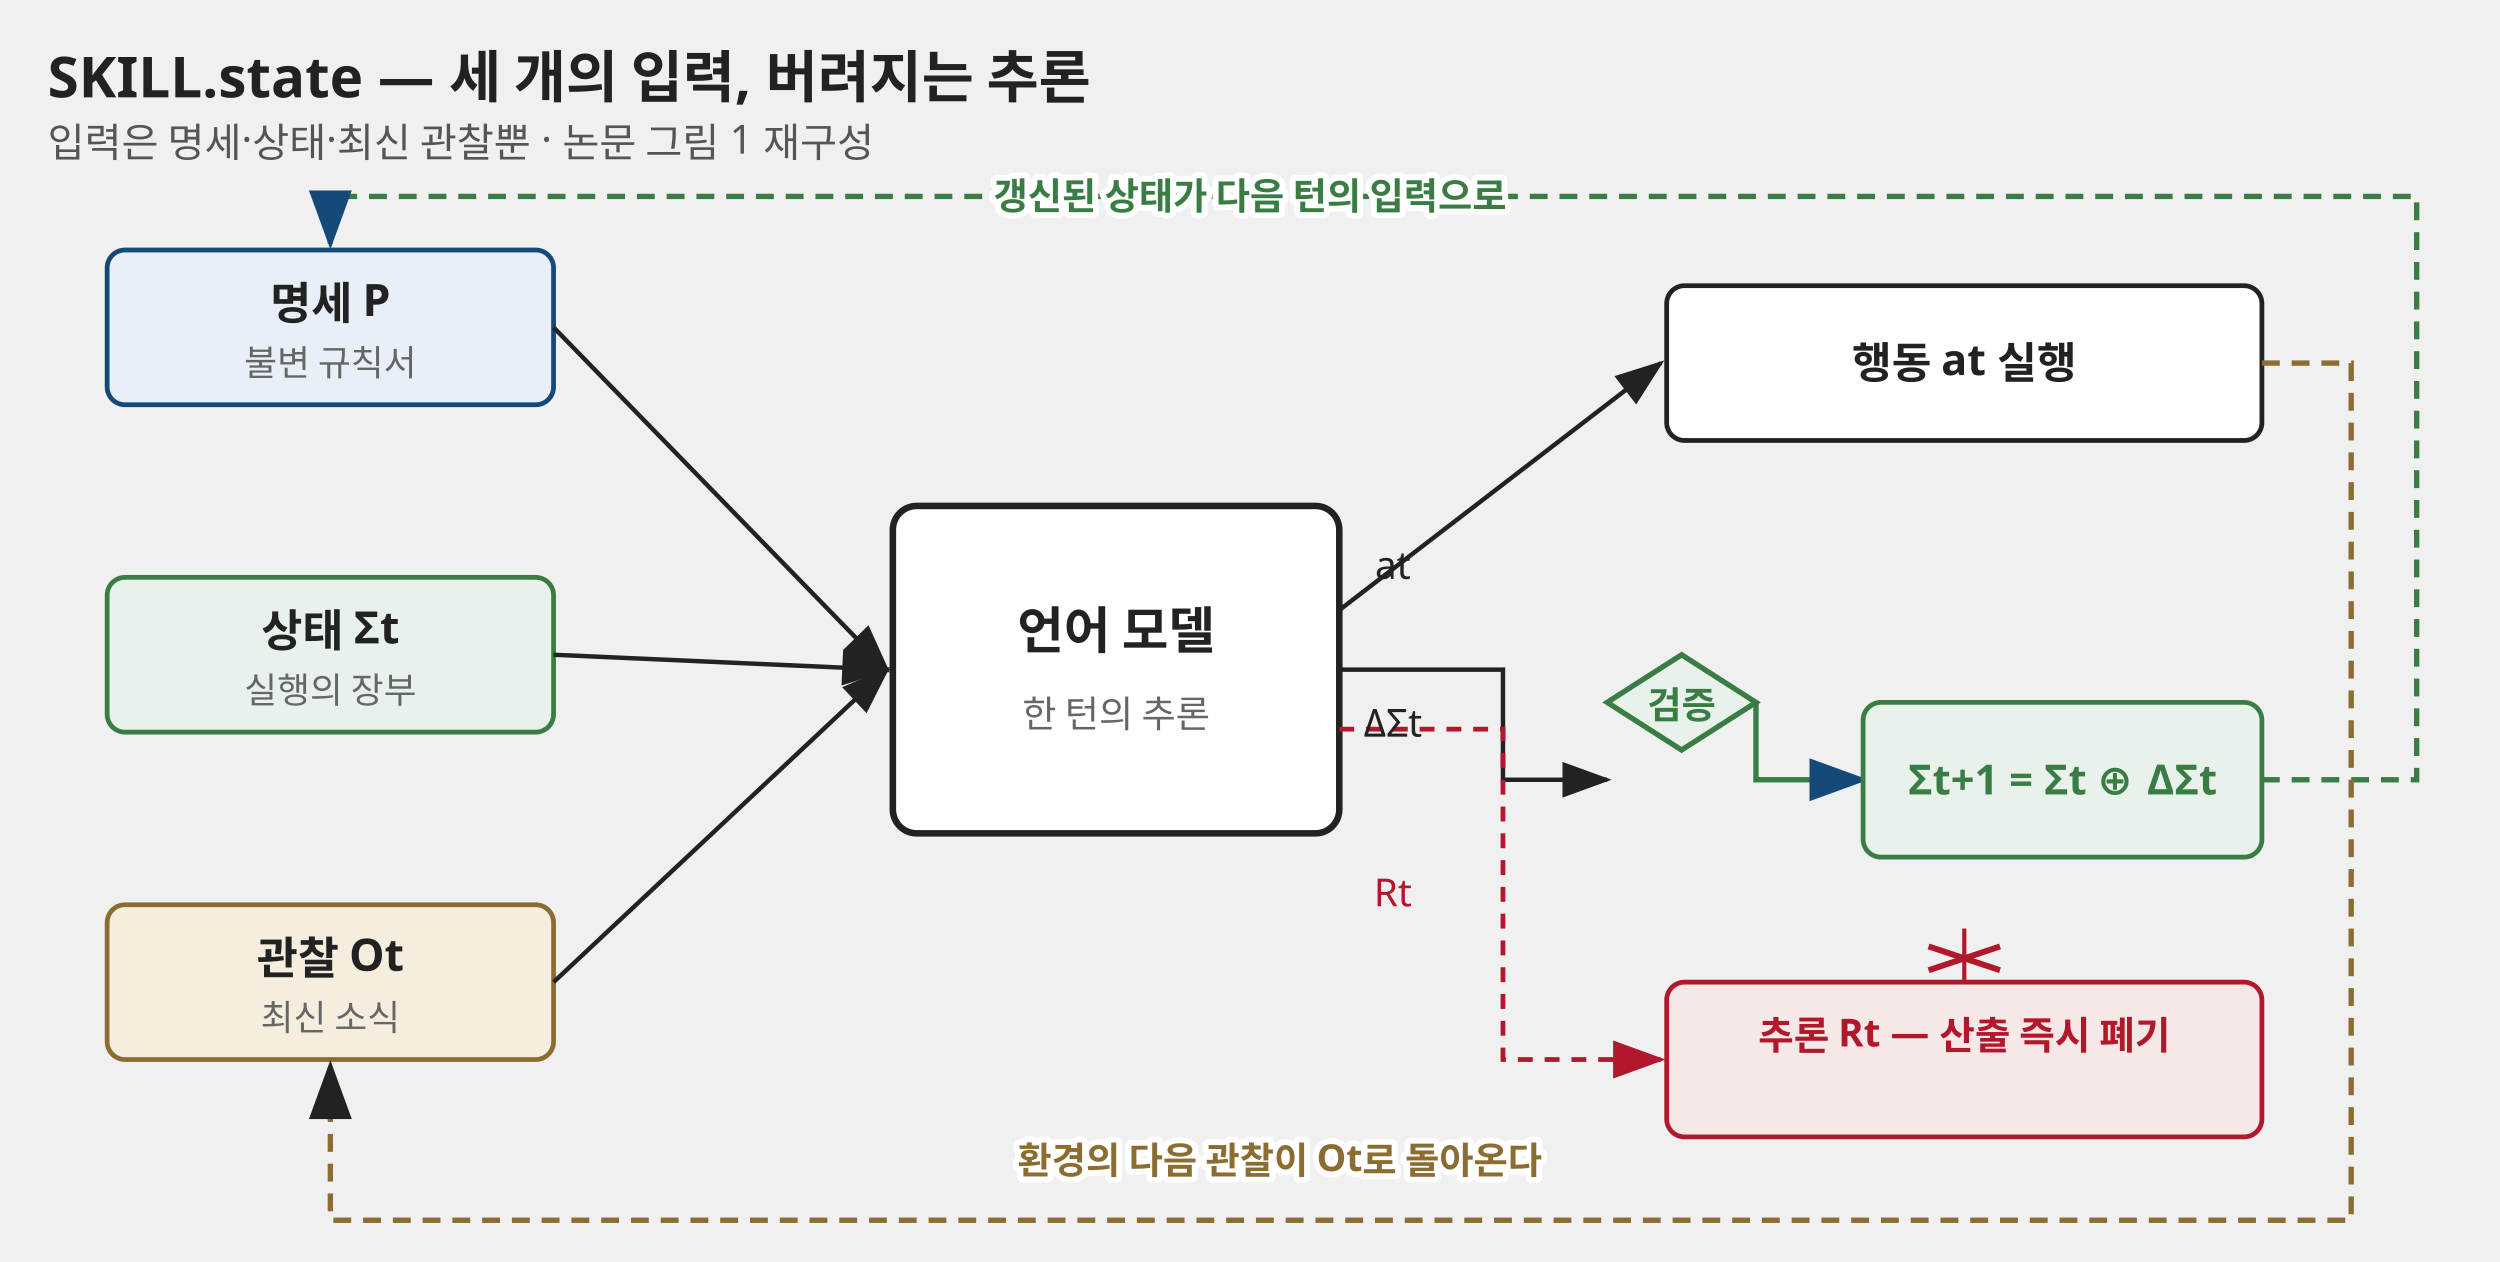
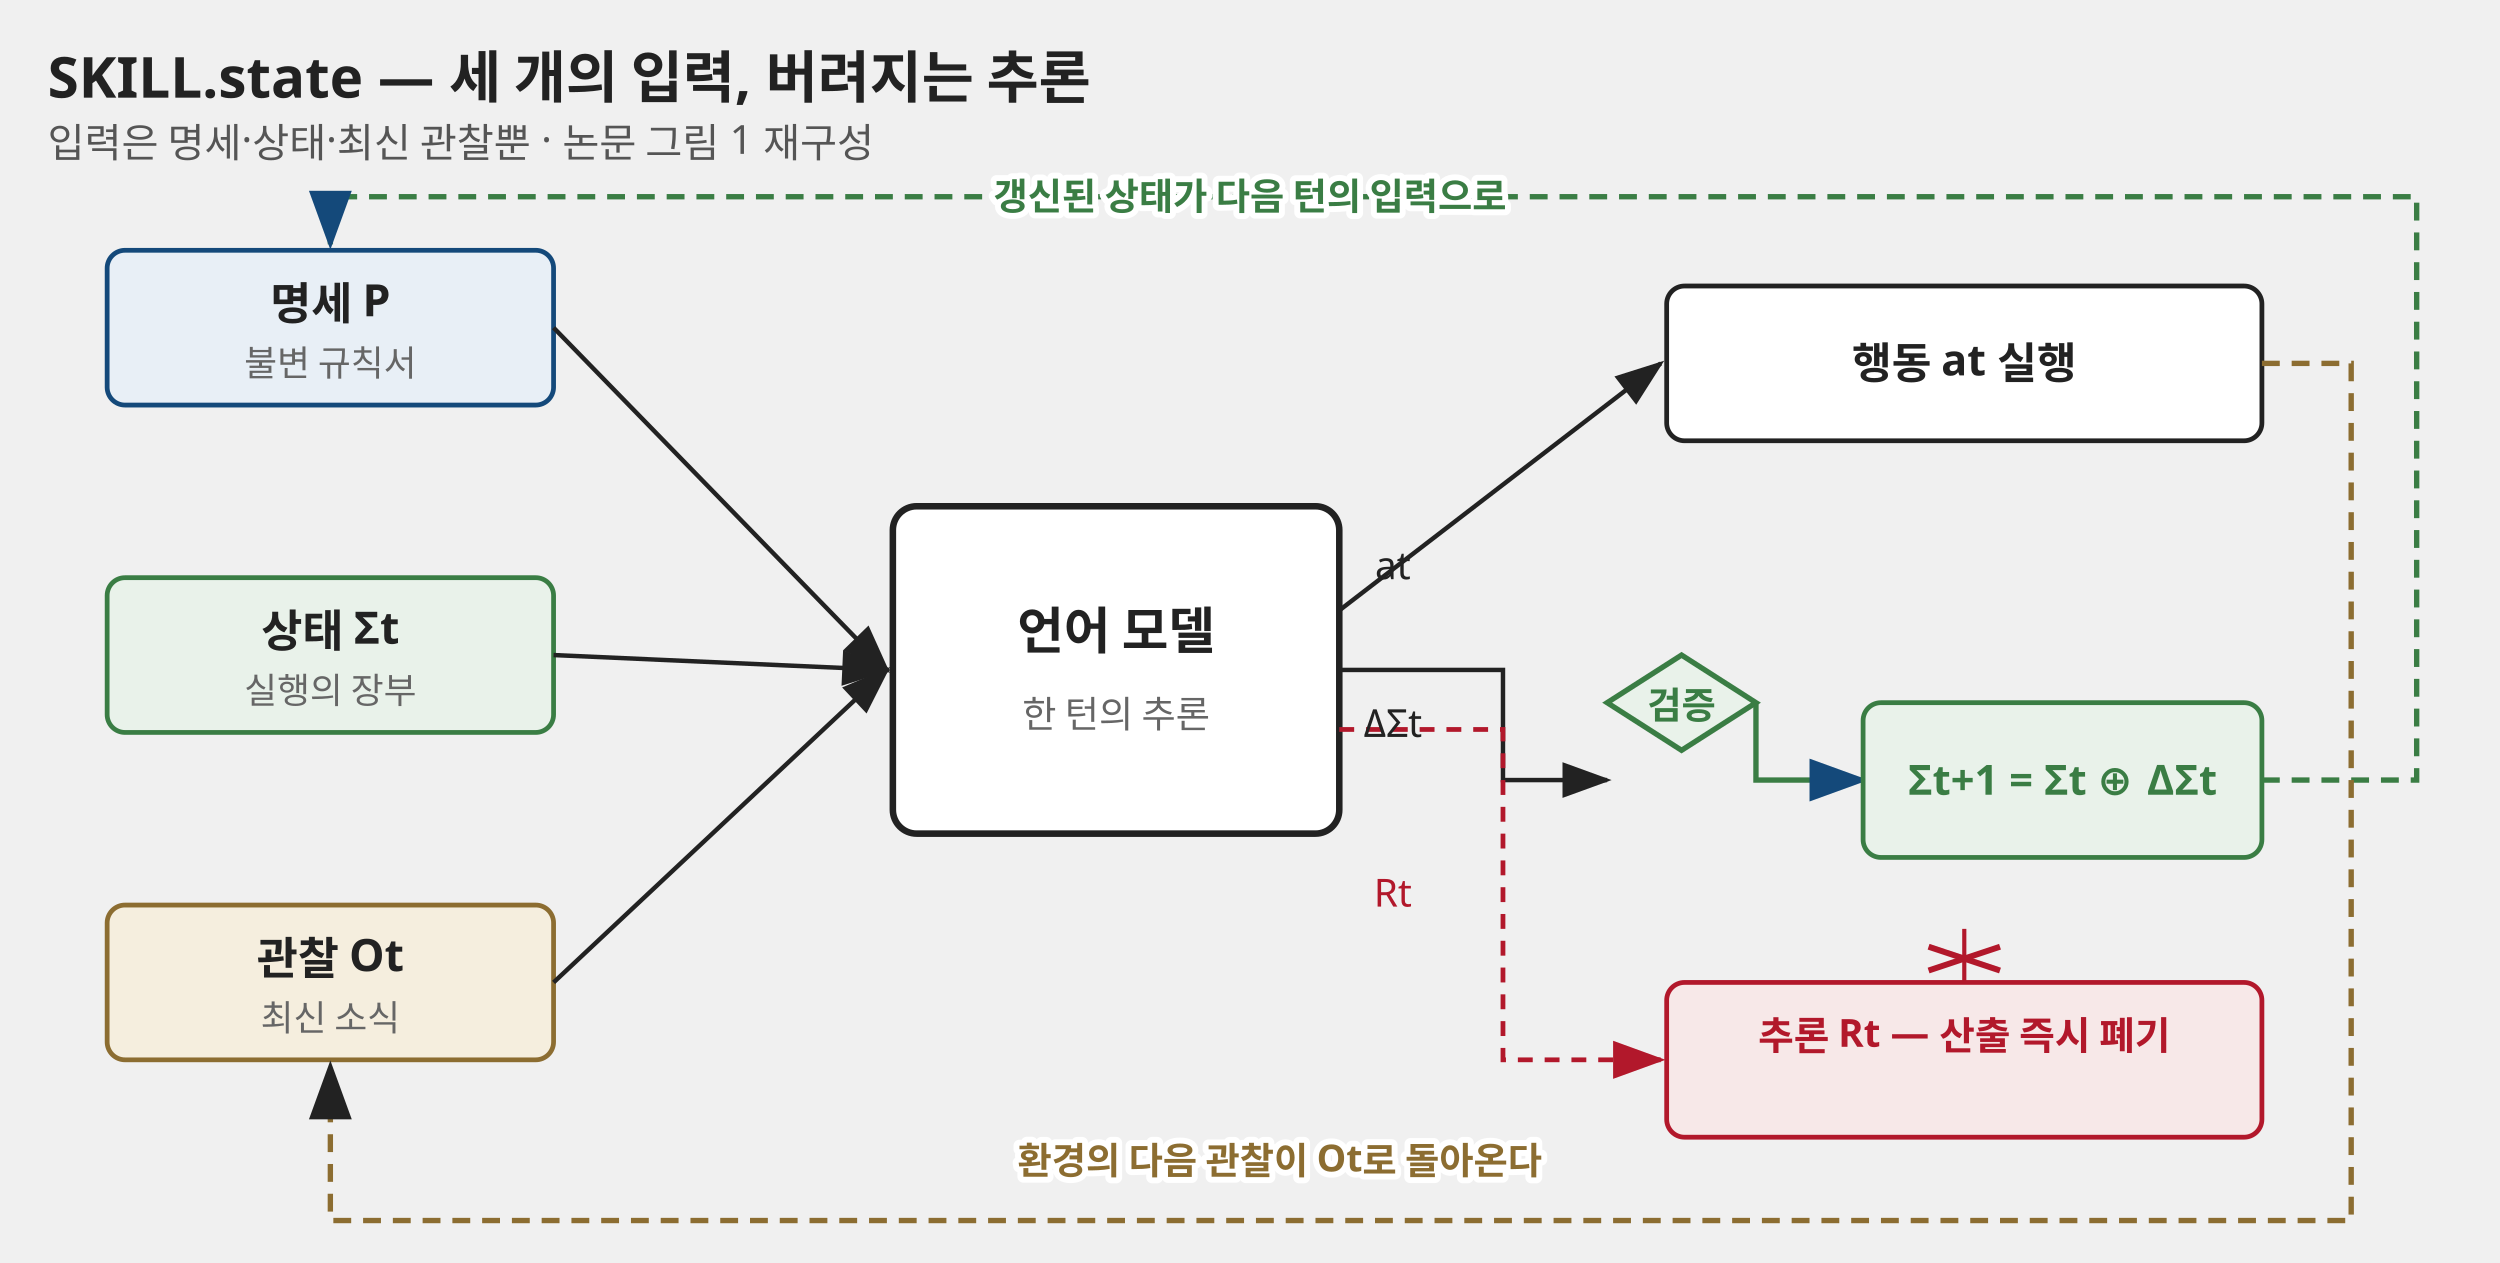
- <svg xmlns="http://www.w3.org/2000/svg" viewBox="0 0 840 424" width="840" height="424" style="background:#ffffff">
+ <svg xmlns="http://www.w3.org/2000/svg" viewBox="0 0 840 424" width="600" height="303" style="background:#ffffff">
  <defs>
    <marker id="ah" markerWidth="11" markerHeight="8" refX="10" refY="4" orient="auto">
      <polygon points="0 0, 11 4, 0 8" fill="#222222" />
    </marker>
    <marker id="ahb" markerWidth="11" markerHeight="8" refX="10" refY="4" orient="auto">
      <polygon points="0 0, 11 4, 0 8" fill="#14497a" />
    </marker>
    <marker id="ahr" markerWidth="11" markerHeight="8" refX="10" refY="4" orient="auto">
      <polygon points="0 0, 11 4, 0 8" fill="#b2182b" />
    </marker>
    <marker id="ahg" markerWidth="11" markerHeight="8" refX="10" refY="4" orient="auto">
      <polygon points="0 0, 11 4, 0 8" fill="#8a8a8a" />
    </marker>
  </defs>
  <text x="16.0" y="26.0" font-family="NanumSquare_ac, NanumGothic, sans-serif" font-size="19" fill="#222222" text-anchor="start" dominant-baseline="middle" font-weight="bold">SKILL.state — 세 개의 입력, 버려지는 추론</text>
  <text x="16.0" y="48.0" font-family="NanumSquare_ac, NanumGothic, sans-serif" font-size="13.5" fill="#555555" text-anchor="start" dominant-baseline="middle">입력은 명세·상태·최신 관찰뿐 · 논문 그림 1 재구성</text>
  <rect x="36.0" y="84.0" width="150.0" height="52.0" rx="6" fill="#e8eff6" stroke="#14497a" stroke-width="1.6" />
  <text x="111.0" y="102.0" font-family="NanumSquare_ac, NanumGothic, sans-serif" font-size="15" fill="#222222" text-anchor="middle" dominant-baseline="middle" font-weight="bold">명세 P</text>
  <text x="111.0" y="122.0" font-family="NanumSquare_ac, NanumGothic, sans-serif" font-size="12" fill="#666666" text-anchor="middle" dominant-baseline="middle">불변 규칙서</text>
  <rect x="36.0" y="194.0" width="150.0" height="52.0" rx="6" fill="#e9f2ea" stroke="#3a7d44" stroke-width="1.6" />
  <text x="111.0" y="212.0" font-family="NanumSquare_ac, NanumGothic, sans-serif" font-size="15" fill="#222222" text-anchor="middle" dominant-baseline="middle" font-weight="bold">상태 Σt</text>
  <text x="111.0" y="232.0" font-family="NanumSquare_ac, NanumGothic, sans-serif" font-size="12" fill="#666666" text-anchor="middle" dominant-baseline="middle">실행의 장부</text>
  <rect x="36.0" y="304.0" width="150.0" height="52.0" rx="6" fill="#f5eede" stroke="#8c6d31" stroke-width="1.6" />
  <text x="111.0" y="322.0" font-family="NanumSquare_ac, NanumGothic, sans-serif" font-size="15" fill="#222222" text-anchor="middle" dominant-baseline="middle" font-weight="bold">관찰 Ot</text>
  <text x="111.0" y="342.0" font-family="NanumSquare_ac, NanumGothic, sans-serif" font-size="12" fill="#666666" text-anchor="middle" dominant-baseline="middle">최신 소식</text>
  <rect x="300.0" y="170.0" width="150.0" height="110.0" rx="8" fill="#ffffff" stroke="#222222" stroke-width="2.2" />
  <text x="375.0" y="212.0" font-family="NanumSquare_ac, NanumGothic, sans-serif" font-size="17" fill="#222222" text-anchor="middle" dominant-baseline="middle" font-weight="bold">언어 모델</text>
  <text x="375.0" y="240.0" font-family="NanumSquare_ac, NanumGothic, sans-serif" font-size="12.5" fill="#666666" text-anchor="middle" dominant-baseline="middle">한 턴의 추론</text>
  <line x1="186.0" y1="110.0" x2="298.0" y2="225.0" stroke="#222222" stroke-width="1.5" marker-end="url(#ah)" />
  <line x1="186.0" y1="220.0" x2="298.0" y2="225.0" stroke="#222222" stroke-width="1.5" marker-end="url(#ah)" />
  <line x1="186.0" y1="330.0" x2="298.0" y2="225.0" stroke="#222222" stroke-width="1.5" marker-end="url(#ah)" />
  <rect x="560.0" y="96.0" width="200.0" height="52.0" rx="6" fill="#ffffff" stroke="#222222" stroke-width="1.6" />
  <text x="660.0" y="122.0" font-family="NanumSquare_ac, NanumGothic, sans-serif" font-size="14.5" fill="#222222" text-anchor="middle" dominant-baseline="middle" font-weight="bold">행동 at 실행</text>
  <line x1="450.0" y1="205.0" x2="558.0" y2="122.0" stroke="#222222" stroke-width="1.5" marker-end="url(#ah)" />
  <path d="M 450 225 L 505 225 L 505 262 L 540 262" fill="none" stroke="#222222" stroke-width="1.5" marker-end="url(#ah)" />
  <path d="M 590 236 L 590 262 L 626 262" fill="none" stroke="#3a7d44" stroke-width="1.8" marker-end="url(#ahb)" />
  <path d="M 565 220 l 25 16 l -25 16 l -25 -16 z" fill="#e9f2ea" stroke="#3a7d44" stroke-width="1.8" />
  <text x="565.0" y="237.0" font-family="NanumSquare_ac, NanumGothic, sans-serif" font-size="12.5" fill="#3a7d44" text-anchor="middle" dominant-baseline="middle" font-weight="bold">검증</text>
  <rect x="626.0" y="236.0" width="134.0" height="52.0" rx="6" fill="#e9f2ea" stroke="#3a7d44" stroke-width="1.6" />
  <text x="693.0" y="262.0" font-family="NanumSquare_ac, NanumGothic, sans-serif" font-size="14" fill="#3a7d44" text-anchor="middle" dominant-baseline="middle" font-weight="bold">Σt+1 = Σt ⊕ ΔΣt</text>
  <path d="M 760 262 L 812 262 L 812 66 L 111 66 L 111 82" fill="none" stroke="#3a7d44" stroke-width="1.8" stroke-dasharray="6,4" marker-end="url(#ahb)" />
  <text x="420.0" y="66.0" font-family="NanumSquare_ac, NanumGothic, sans-serif" font-size="12.5" fill="#3a7d44" text-anchor="middle" dominant-baseline="middle" font-weight="bold" stroke="#ffffff" stroke-width="4" paint-order="stroke" stroke-linejoin="round">갱신된 상태가 다음 턴의 입력으로</text>
  <rect x="560.0" y="330.0" width="200.0" height="52.0" rx="6" fill="#f7e8e8" stroke="#b2182b" stroke-width="1.6" />
  <text x="660.0" y="348.0" font-family="NanumSquare_ac, NanumGothic, sans-serif" font-size="13" fill="#b2182b" text-anchor="middle" dominant-baseline="middle" font-weight="bold">추론 Rt — 산출 즉시 폐기</text>
  <line x1="660.0" y1="330.0" x2="660.0" y2="312.0" stroke="#b2182b" stroke-width="1.4" />
  <line x1="648.0" y1="318.0" x2="672.0" y2="326.0" stroke="#b2182b" stroke-width="2" />
  <line x1="648.0" y1="326.0" x2="672.0" y2="318.0" stroke="#b2182b" stroke-width="2" />
  <path d="M 450 245 L 505 245 L 505 356 L 558 356" fill="none" stroke="#b2182b" stroke-width="1.6" stroke-dasharray="5,4" marker-end="url(#ahr)" />
  <path d="M 760 122 L 790 122 L 790 410 L 111 410 L 111 358" fill="none" stroke="#8c6d31" stroke-width="1.8" stroke-dasharray="6,4" marker-end="url(#ah)" />
  <text x="430.0" y="390.0" font-family="NanumSquare_ac, NanumGothic, sans-serif" font-size="12.5" fill="#8c6d31" text-anchor="middle" dominant-baseline="middle" font-weight="bold" stroke="#ffffff" stroke-width="4" paint-order="stroke" stroke-linejoin="round">환경의 다음 관찰이 Ot로 돌아온다</text>
  <text x="468.0" y="190.0" font-family="NanumSquare_ac, NanumGothic, sans-serif" font-size="13" fill="#222222" text-anchor="middle" dominant-baseline="middle">at</text>
  <text x="468.0" y="243.0" font-family="NanumSquare_ac, NanumGothic, sans-serif" font-size="13" fill="#222222" text-anchor="middle" dominant-baseline="middle">ΔΣt</text>
  <text x="468.0" y="300.0" font-family="NanumSquare_ac, NanumGothic, sans-serif" font-size="13" fill="#b2182b" text-anchor="middle" dominant-baseline="middle">Rt</text>
</svg>
